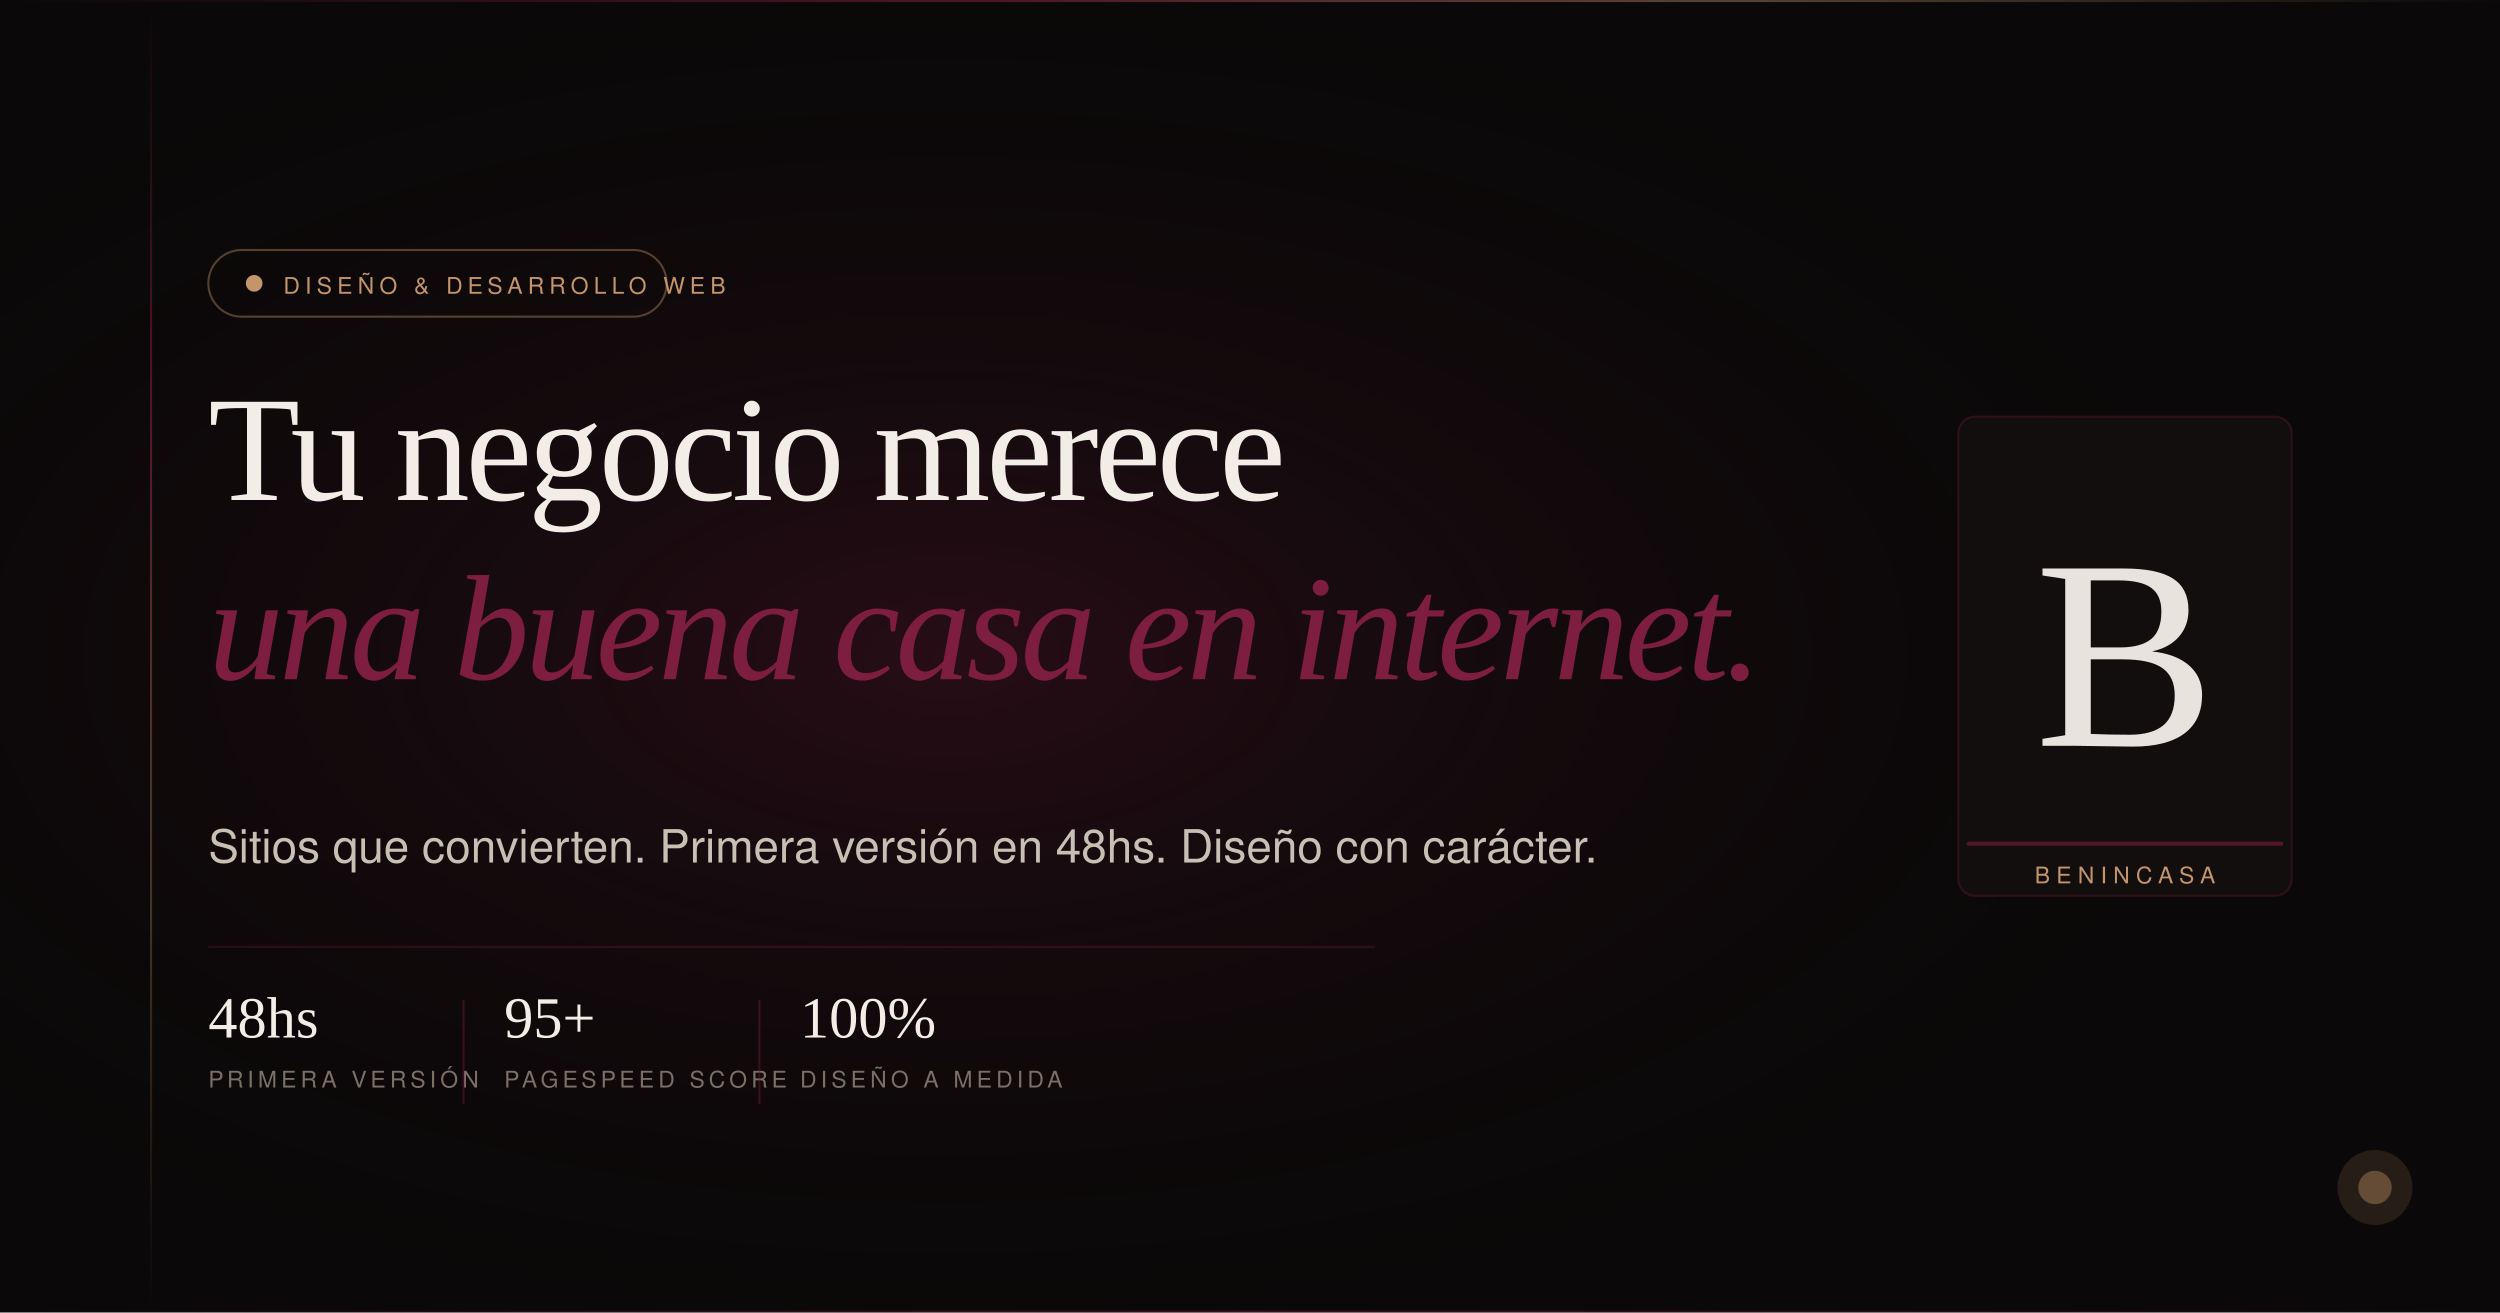
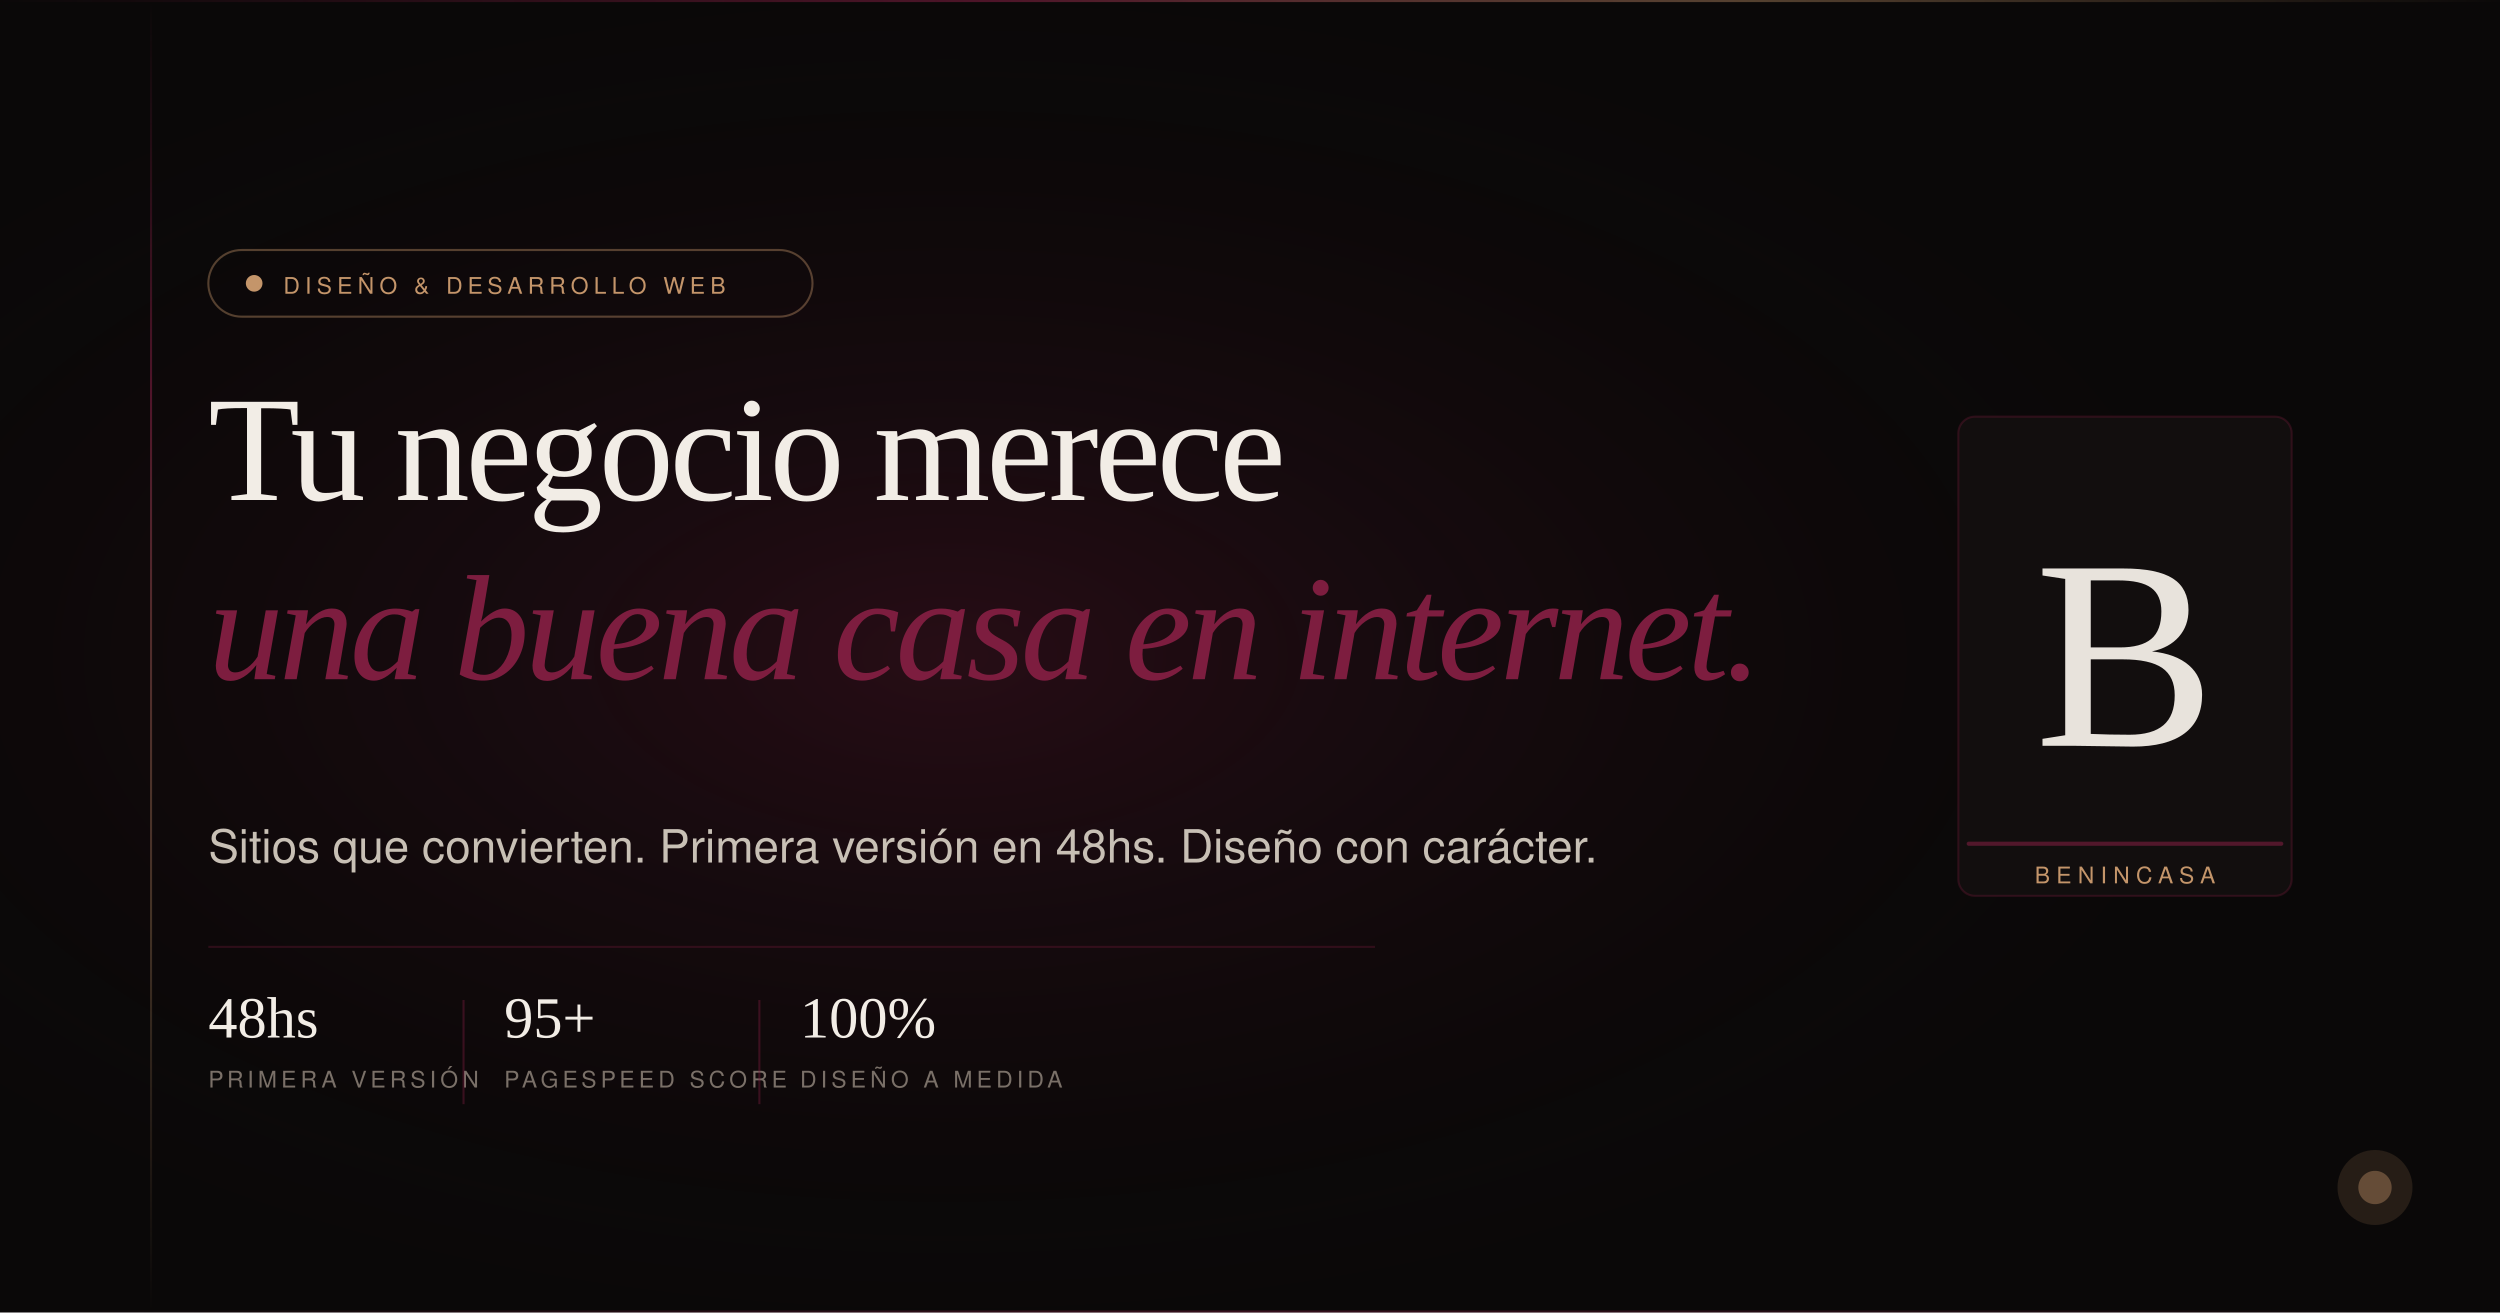
<svg xmlns="http://www.w3.org/2000/svg" viewBox="0 0 1200 630" width="1200" height="630">
  <rect width="1200" height="630" fill="#0A0808" />
  <radialGradient id="glow" cx="38%" cy="50%" r="55%">
    <stop offset="0%" stop-color="#7D1D3F" stop-opacity="0.25" />
    <stop offset="100%" stop-color="#0A0808" stop-opacity="0" />
  </radialGradient>
  <rect width="1200" height="630" fill="url(#glow)" />
  <linearGradient id="topLine" x1="0" y1="0" x2="1" y2="0">
    <stop offset="0%" stop-color="#7D1D3F" stop-opacity="0" />
    <stop offset="40%" stop-color="#7D1D3F" stop-opacity="0.6" />
    <stop offset="70%" stop-color="#C4956A" stop-opacity="0.4" />
    <stop offset="100%" stop-color="#C4956A" stop-opacity="0" />
  </linearGradient>
  <rect x="0" y="0" width="1200" height="1" fill="url(#topLine)" />
  <linearGradient id="leftLine" x1="0" y1="0" x2="0" y2="1">
    <stop offset="0%" stop-color="#7D1D3F" stop-opacity="0" />
    <stop offset="30%" stop-color="#7D1D3F" stop-opacity="0.6" />
    <stop offset="70%" stop-color="#C4956A" stop-opacity="0.3" />
    <stop offset="100%" stop-color="#C4956A" stop-opacity="0" />
  </linearGradient>
  <rect x="72" y="0" width="1" height="630" fill="url(#leftLine)" />
  <linearGradient id="bottomLine" x1="0" y1="0" x2="1" y2="0">
    <stop offset="0%" stop-color="#7D1D3F" stop-opacity="0" />
    <stop offset="50%" stop-color="#7D1D3F" stop-opacity="0.4" />
    <stop offset="100%" stop-color="#7D1D3F" stop-opacity="0" />
  </linearGradient>
  <rect x="0" y="629" width="1200" height="1" fill="url(#bottomLine)" />
-   <rect x="100" y="120" width="220" height="32" rx="16" fill="none" stroke="#C4956A" stroke-opacity="0.4" stroke-width="1" />
+   <rect x="100" y="120" width="290" height="32" rx="16" fill="none" stroke="#C4956A" stroke-opacity="0.4" stroke-width="1" />
  <circle cx="122" cy="136" r="4" fill="#C4956A" />
-   <text x="136" y="141" font-family="'Helvetica Neue', Helvetica, Arial, sans-serif" font-size="11" font-weight="500" fill="#C4956A" letter-spacing="2.5" text-transform="uppercase">DISEÑO &amp; DESARROLLO WEB</text>
+   <text x="136" y="141" font-family="'Helvetica Neue', Helvetica, Arial, sans-serif" font-size="11" font-weight="500" fill="#C4956A" letter-spacing="2.5">DISEÑO &amp; DESARROLLO WEB</text>
  <text x="100" y="240" font-family="Georgia, 'Times New Roman', serif" font-size="72" font-weight="400" fill="#F2EDE6" letter-spacing="-2">Tu negocio merece</text>
  <text x="100" y="326" font-family="Georgia, 'Times New Roman', serif" font-size="72" font-weight="400" fill="#7D1D3F" font-style="italic" letter-spacing="-2">una buena casa en internet.</text>
  <text x="100" y="414" font-family="'Helvetica Neue', Helvetica, Arial, sans-serif" font-size="22" font-weight="300" fill="#C8C0B5" letter-spacing="0">Sitios que convierten. Primera versión en 48hs. Diseño con carácter.</text>
  <rect x="100" y="454" width="560" height="1" fill="#7D1D3F" fill-opacity="0.3" />
  <text x="100" y="498" font-family="Georgia, 'Times New Roman', serif" font-size="28" font-weight="400" fill="#F2EDE6">48hs</text>
  <text x="100" y="522" font-family="'Helvetica Neue', Helvetica, Arial, sans-serif" font-size="11" font-weight="400" fill="#7A7068" letter-spacing="2">PRIMERA VERSIÓN</text>
  <rect x="222" y="480" width="1" height="50" fill="#7D1D3F" fill-opacity="0.4" />
  <text x="242" y="498" font-family="Georgia, 'Times New Roman', serif" font-size="28" font-weight="400" fill="#F2EDE6">95+</text>
  <text x="242" y="522" font-family="'Helvetica Neue', Helvetica, Arial, sans-serif" font-size="11" font-weight="400" fill="#7A7068" letter-spacing="2">PAGESPEED SCORE</text>
  <rect x="364" y="480" width="1" height="50" fill="#7D1D3F" fill-opacity="0.4" />
  <text x="384" y="498" font-family="Georgia, 'Times New Roman', serif" font-size="28" font-weight="400" fill="#F2EDE6">100%</text>
  <text x="384" y="522" font-family="'Helvetica Neue', Helvetica, Arial, sans-serif" font-size="11" font-weight="400" fill="#7A7068" letter-spacing="2">DISEÑO A MEDIDA</text>
  <rect x="940" y="200" width="160" height="230" rx="8" fill="#120E0E" stroke="#7D1D3F" stroke-opacity="0.3" stroke-width="1" />
  <text x="1020" y="358" font-family="Georgia, 'Times New Roman', serif" font-size="130" font-weight="400" fill="#F2EDE6" text-anchor="middle" opacity="0.95">B</text>
  <rect x="944" y="404" width="152" height="2" rx="1" fill="#7D1D3F" fill-opacity="0.6" />
  <text x="1020" y="424" font-family="'Helvetica Neue', Helvetica, Arial, sans-serif" font-size="11" font-weight="500" fill="#C4956A" text-anchor="middle" letter-spacing="3">BENINCASA</text>
  <circle cx="1140" cy="570" r="18" fill="#C4956A" fill-opacity="0.15" />
  <circle cx="1140" cy="570" r="8" fill="#C4956A" fill-opacity="0.4" />
</svg>
